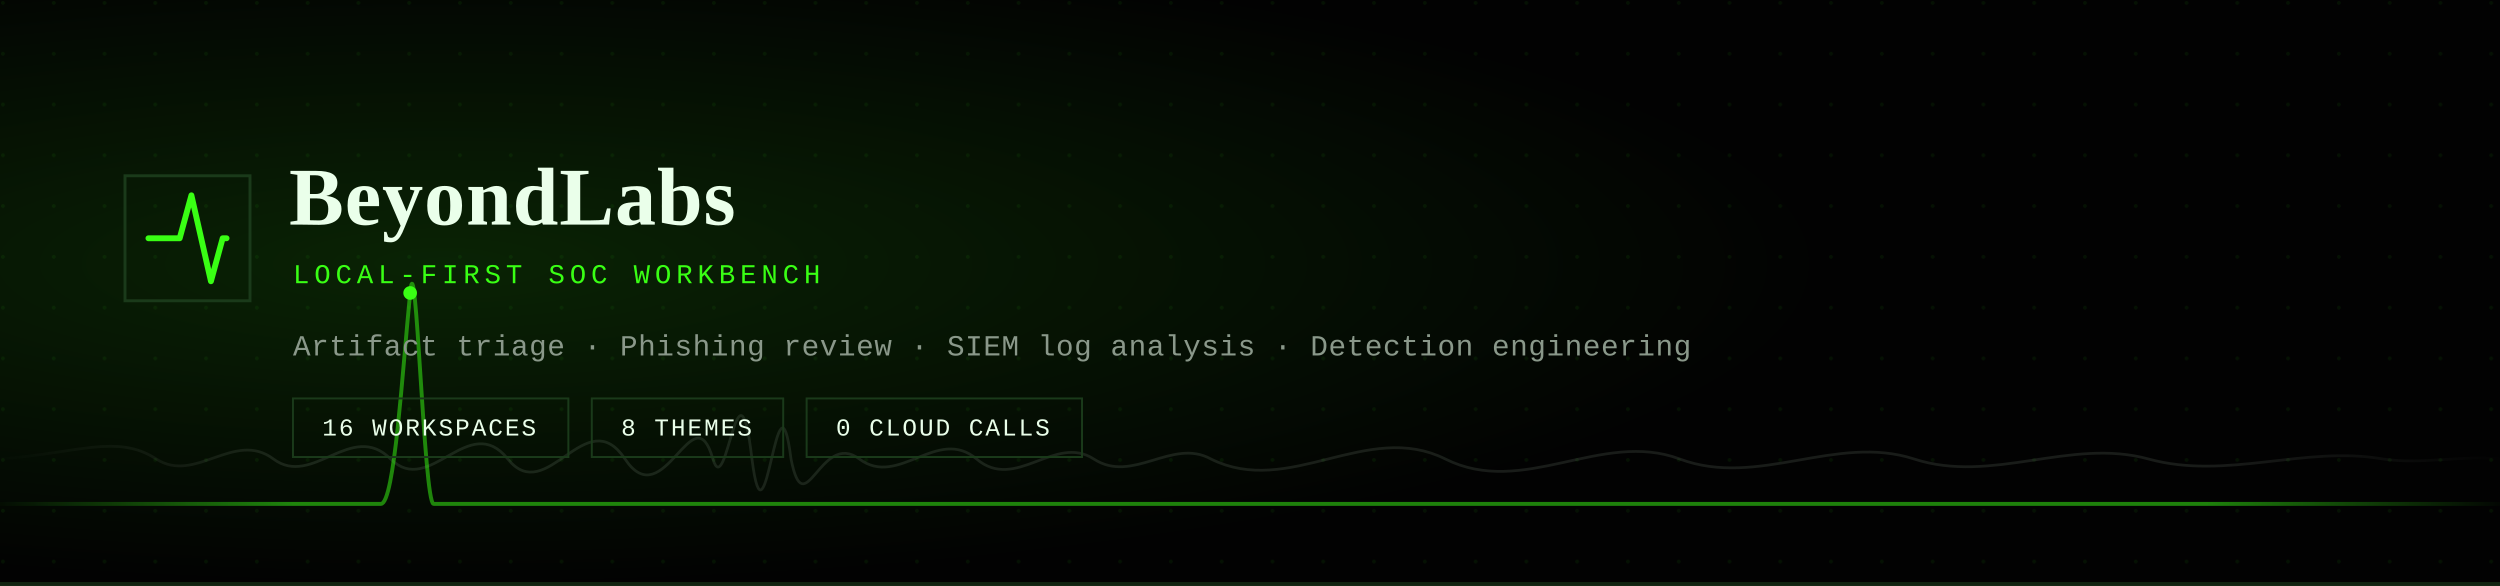
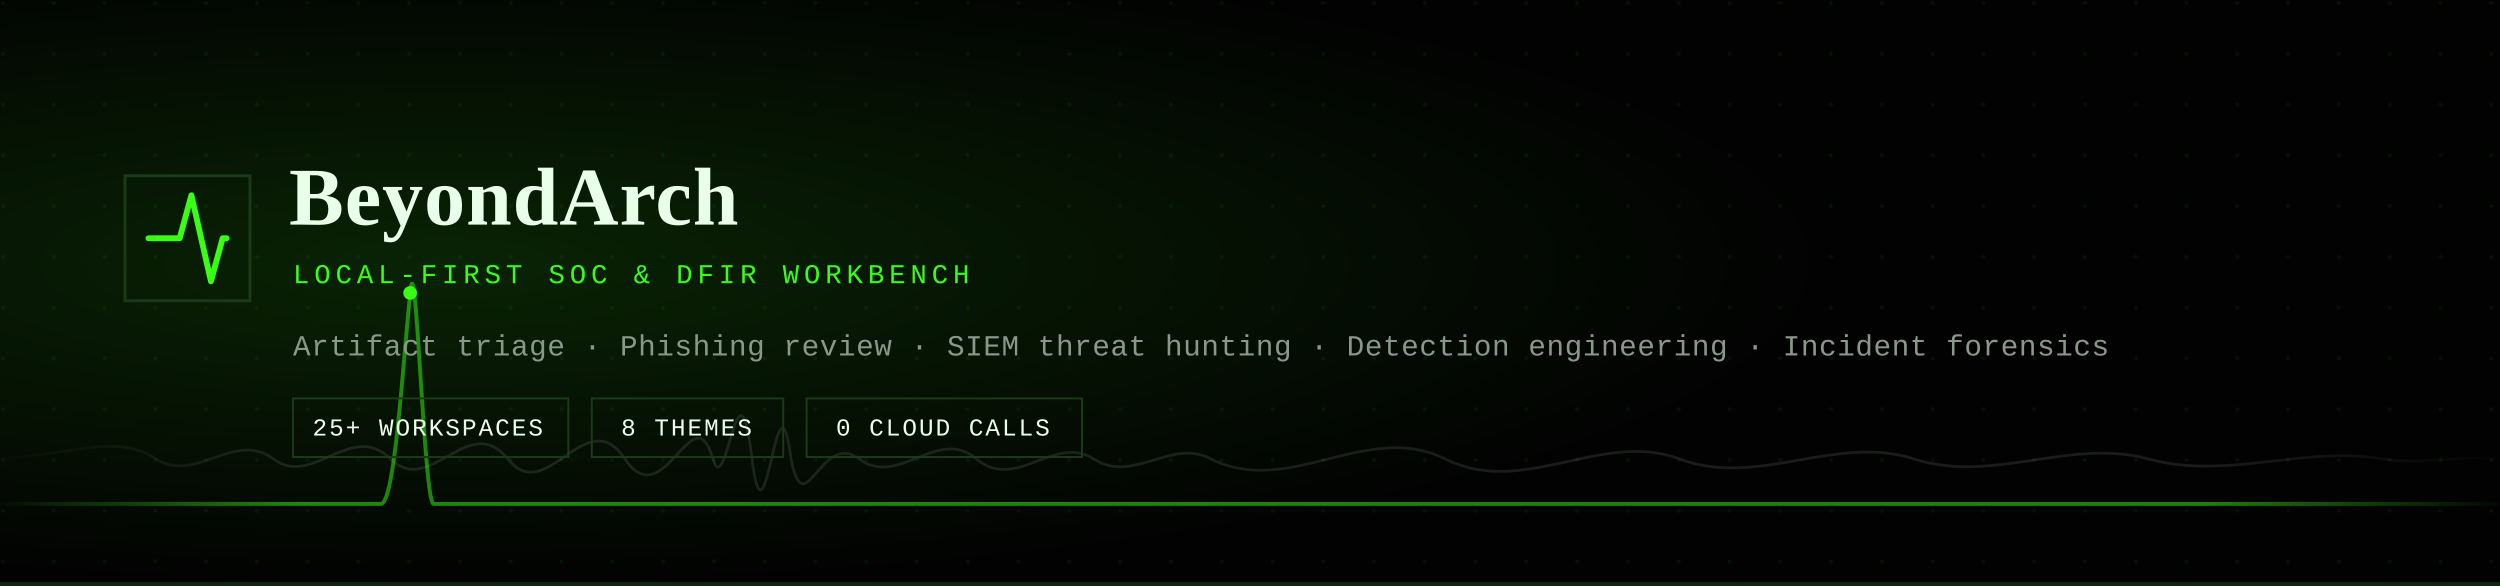
<svg xmlns="http://www.w3.org/2000/svg" width="1280" height="300" viewBox="0 0 1280 300">
  <defs>
    <radialGradient id="glow" cx="18%" cy="45%" r="55%">
      <stop offset="0%" stop-color="#39ff14" stop-opacity="0.13" />
      <stop offset="100%" stop-color="#39ff14" stop-opacity="0" />
    </radialGradient>
    <linearGradient id="waveFade" x1="0" y1="0" x2="1" y2="0">
      <stop offset="0%" stop-color="#39ff14" stop-opacity="0" />
      <stop offset="12%" stop-color="#39ff14" stop-opacity="0.5" />
      <stop offset="88%" stop-color="#39ff14" stop-opacity="0.5" />
      <stop offset="100%" stop-color="#39ff14" stop-opacity="0" />
    </linearGradient>
    <linearGradient id="waveFadeDim" x1="0" y1="0" x2="1" y2="0">
      <stop offset="0%" stop-color="#eaffea" stop-opacity="0" />
      <stop offset="12%" stop-color="#eaffea" stop-opacity="0.10" />
      <stop offset="88%" stop-color="#eaffea" stop-opacity="0.10" />
      <stop offset="100%" stop-color="#eaffea" stop-opacity="0" />
    </linearGradient>
    <pattern id="dots" width="26" height="26" patternUnits="userSpaceOnUse">
      <circle cx="1.5" cy="1.5" r="1" fill="#39ff14" opacity="0.06" />
    </pattern>
  </defs>
  <rect width="1280" height="300" fill="#020202" />
  <rect width="1280" height="300" fill="url(#dots)" />
  <rect width="1280" height="300" fill="url(#glow)" />
  <path d="M0,235 C40,232 60,222 80,235 C100,248 120,220 140,235 C160,250 180,215 200,235            C220,255 240,210 260,235 C280,260 300,205 320,235 C340,265 355,200 365,235            C372,258 378,175 385,235 C392,290 398,180 405,235 C412,270 420,220 440,235            C460,250 480,218 500,235 C520,252 540,222 560,235 C580,248 600,224 620,235            C660,255 700,215 740,235 C780,255 820,220 860,235 C900,250 940,222 980,235            C1020,248 1060,224 1100,235 C1140,246 1180,228 1220,235 C1240,238 1260,233 1280,235" fill="none" stroke="url(#waveFadeDim)" stroke-width="1.4" />
  <path d="M0,258 C60,258 100,258 140,258 C170,258 185,258 195,258            C202,258 206,190 210,150 C213,118 217,258 222,258            C240,258 280,258 340,258 C420,258 500,258 580,258            C680,258 780,258 880,258 C980,258 1080,258 1180,258 C1220,258 1250,258 1280,258" fill="none" stroke="url(#waveFade)" stroke-width="2" />
  <circle cx="210" cy="150" r="3.5" fill="#39ff14" />
  <rect x="64" y="90" width="64" height="64" fill="none" stroke="#1a3a1a" stroke-width="1.5" />
  <path d="M76 122 L92 122 L98 100 L108 144 L114 122 L116 122" fill="none" stroke="#39ff14" stroke-width="3" stroke-linecap="round" stroke-linejoin="round" />
-   <text x="148" y="115" font-family="Georgia, 'Times New Roman', serif" font-size="42" font-weight="700" fill="#eaffea" letter-spacing="0.5">BeyondLabs</text>
-   <text x="150" y="145" font-family="'Courier New', monospace" font-size="14" letter-spacing="2.5" fill="#39ff14">LOCAL-FIRST SOC WORKBENCH</text>
-   <text x="150" y="182" font-family="'Courier New', monospace" font-size="15" fill="#8a988a" letter-spacing="0.3">Artifact triage · Phishing review · SIEM log analysis · Detection engineering</text>
+   <text x="148" y="115" font-family="Georgia, 'Times New Roman', serif" font-size="42" font-weight="700" fill="#eaffea" letter-spacing="0.5">BeyondArch</text>
+   <text x="150" y="145" font-family="'Courier New', monospace" font-size="14" letter-spacing="2.5" fill="#39ff14">LOCAL-FIRST SOC &amp; DFIR WORKBENCH</text>
+   <text x="150" y="182" font-family="'Courier New', monospace" font-size="15" fill="#8a988a" letter-spacing="0.3">Artifact triage · Phishing review · SIEM threat hunting · Detection engineering · Incident forensics</text>
  <g font-family="'Courier New', monospace" font-size="12.5" letter-spacing="1" fill="#eaffea">
    <rect x="150" y="204" width="141" height="30" fill="none" stroke="#1a3a1a" stroke-width="1" />
-     <text x="165" y="223">16 WORKSPACES</text>
+     <text x="160" y="223">25+ WORKSPACES</text>
    <rect x="303" y="204" width="98" height="30" fill="none" stroke="#1a3a1a" stroke-width="1" />
    <text x="318" y="223">8 THEMES</text>
    <rect x="413" y="204" width="141" height="30" fill="none" stroke="#1a3a1a" stroke-width="1" />
    <text x="428" y="223">0 CLOUD CALLS</text>
  </g>
  <rect x="0" y="298" width="1280" height="2" fill="#1a3a1a" opacity="0.6" />
</svg>
